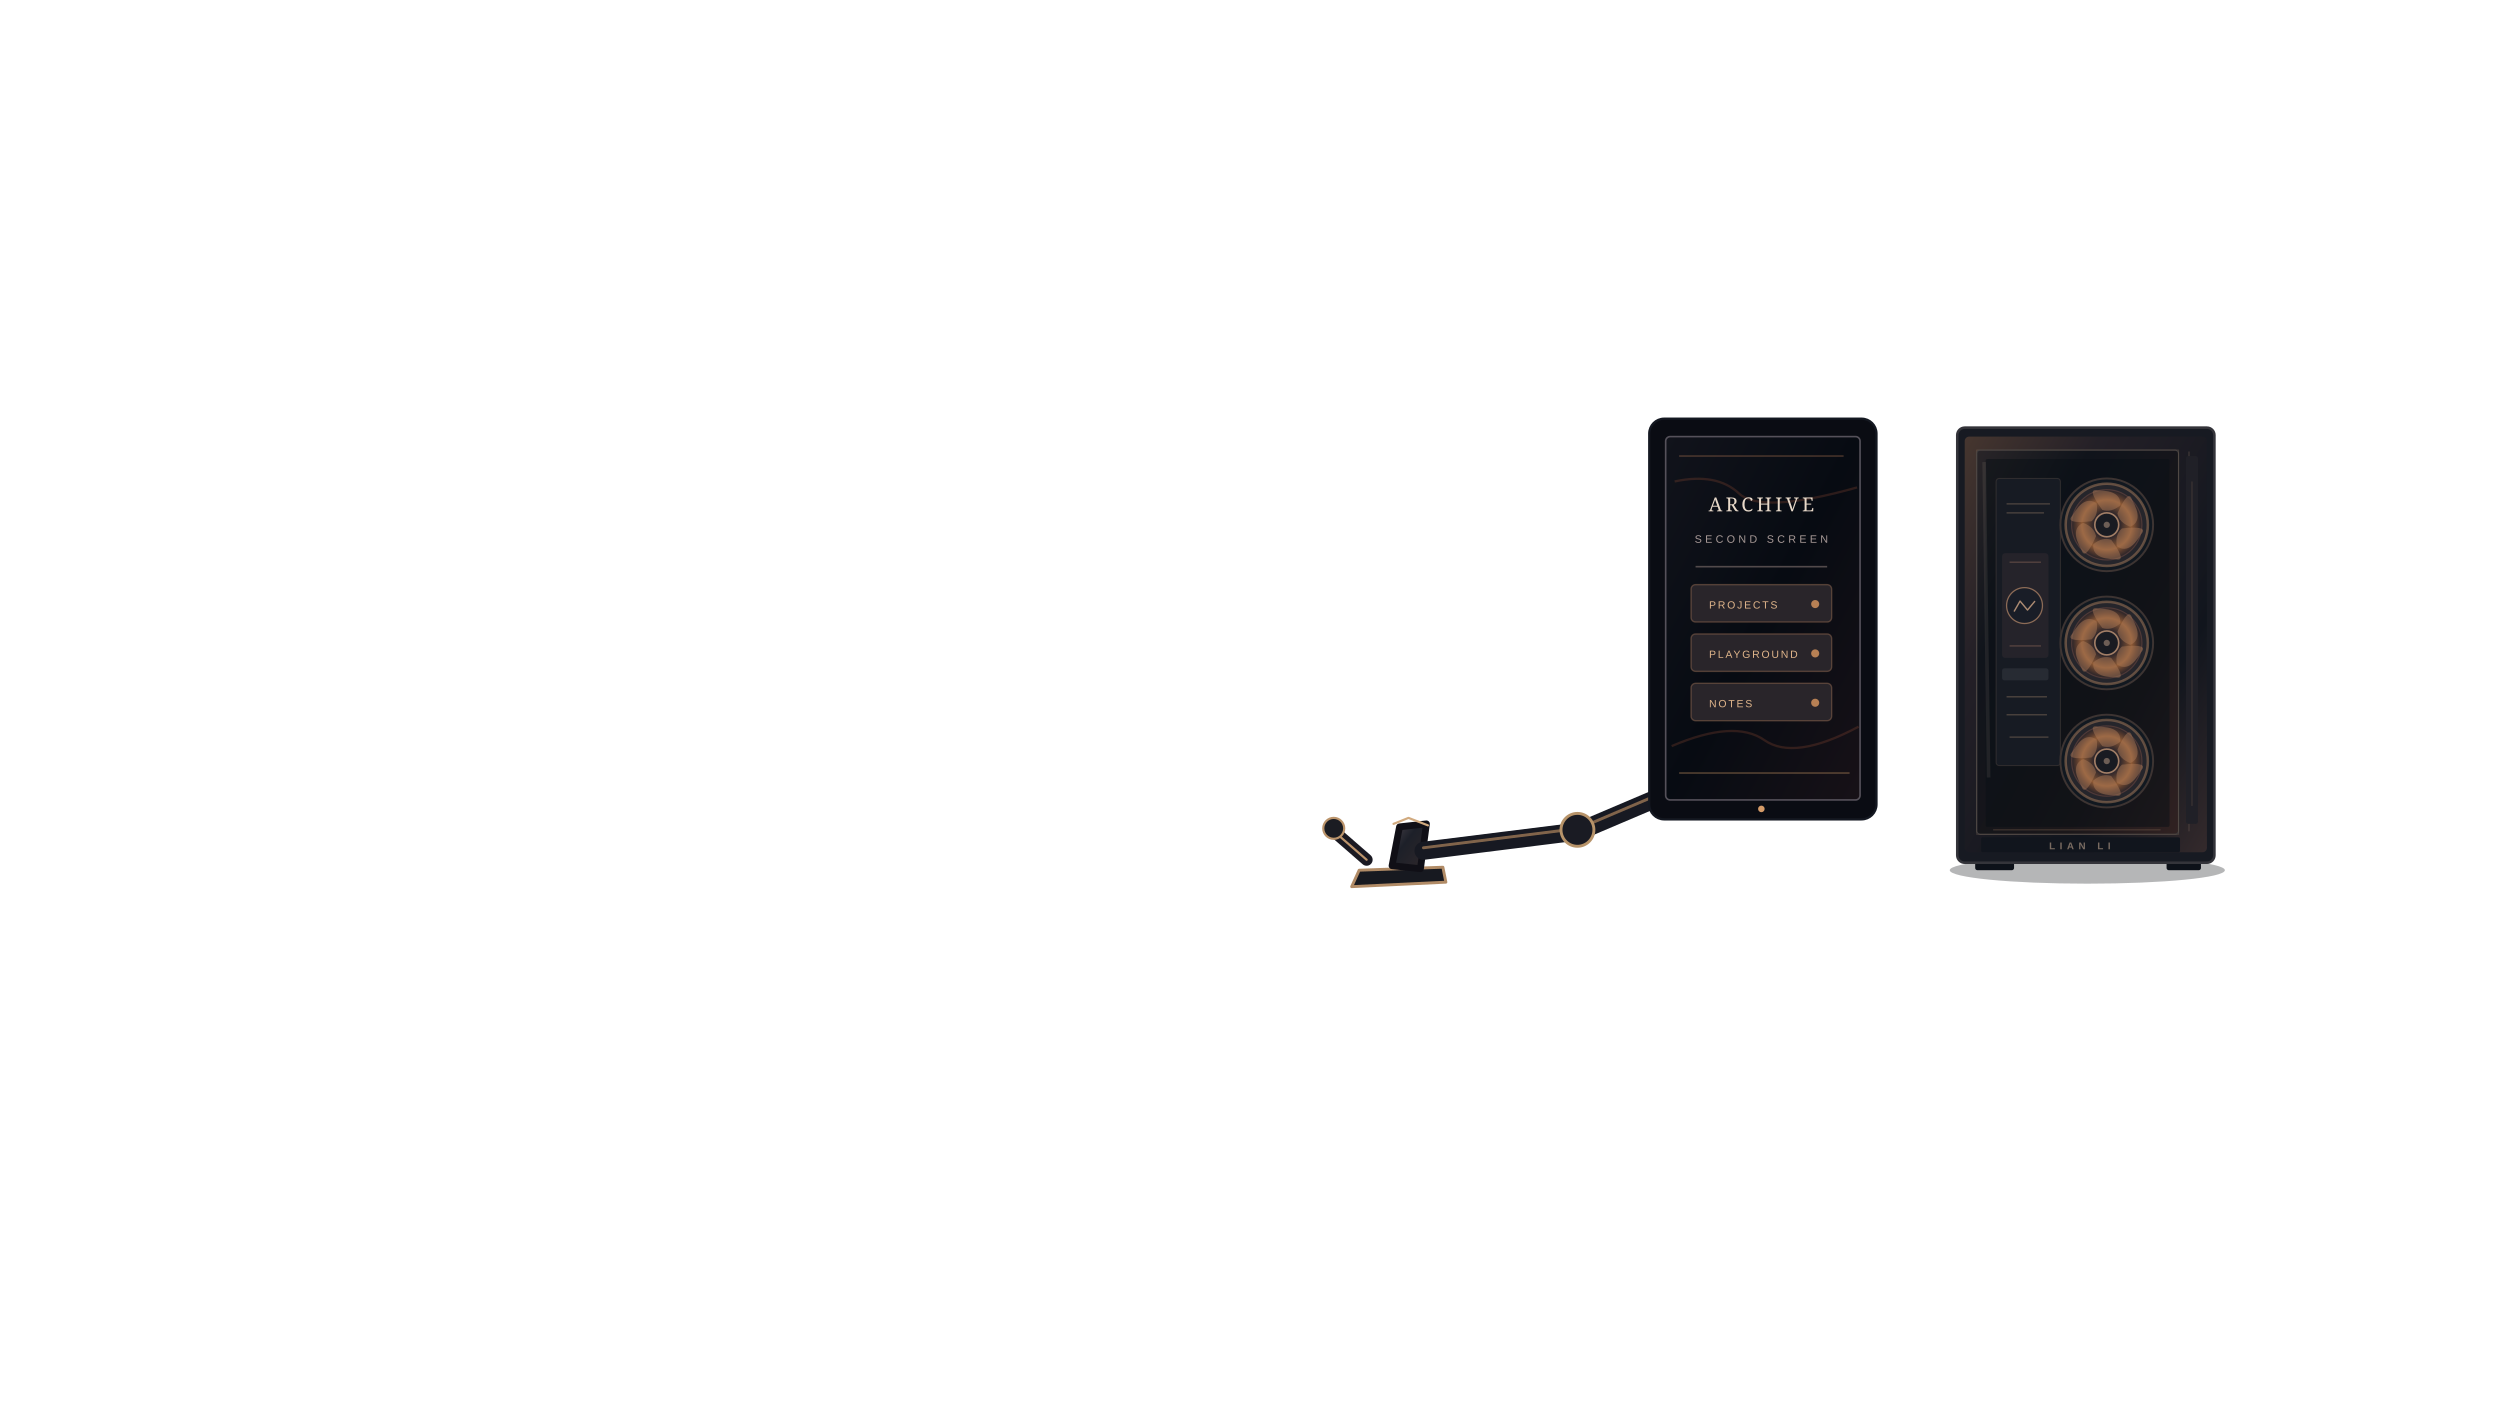
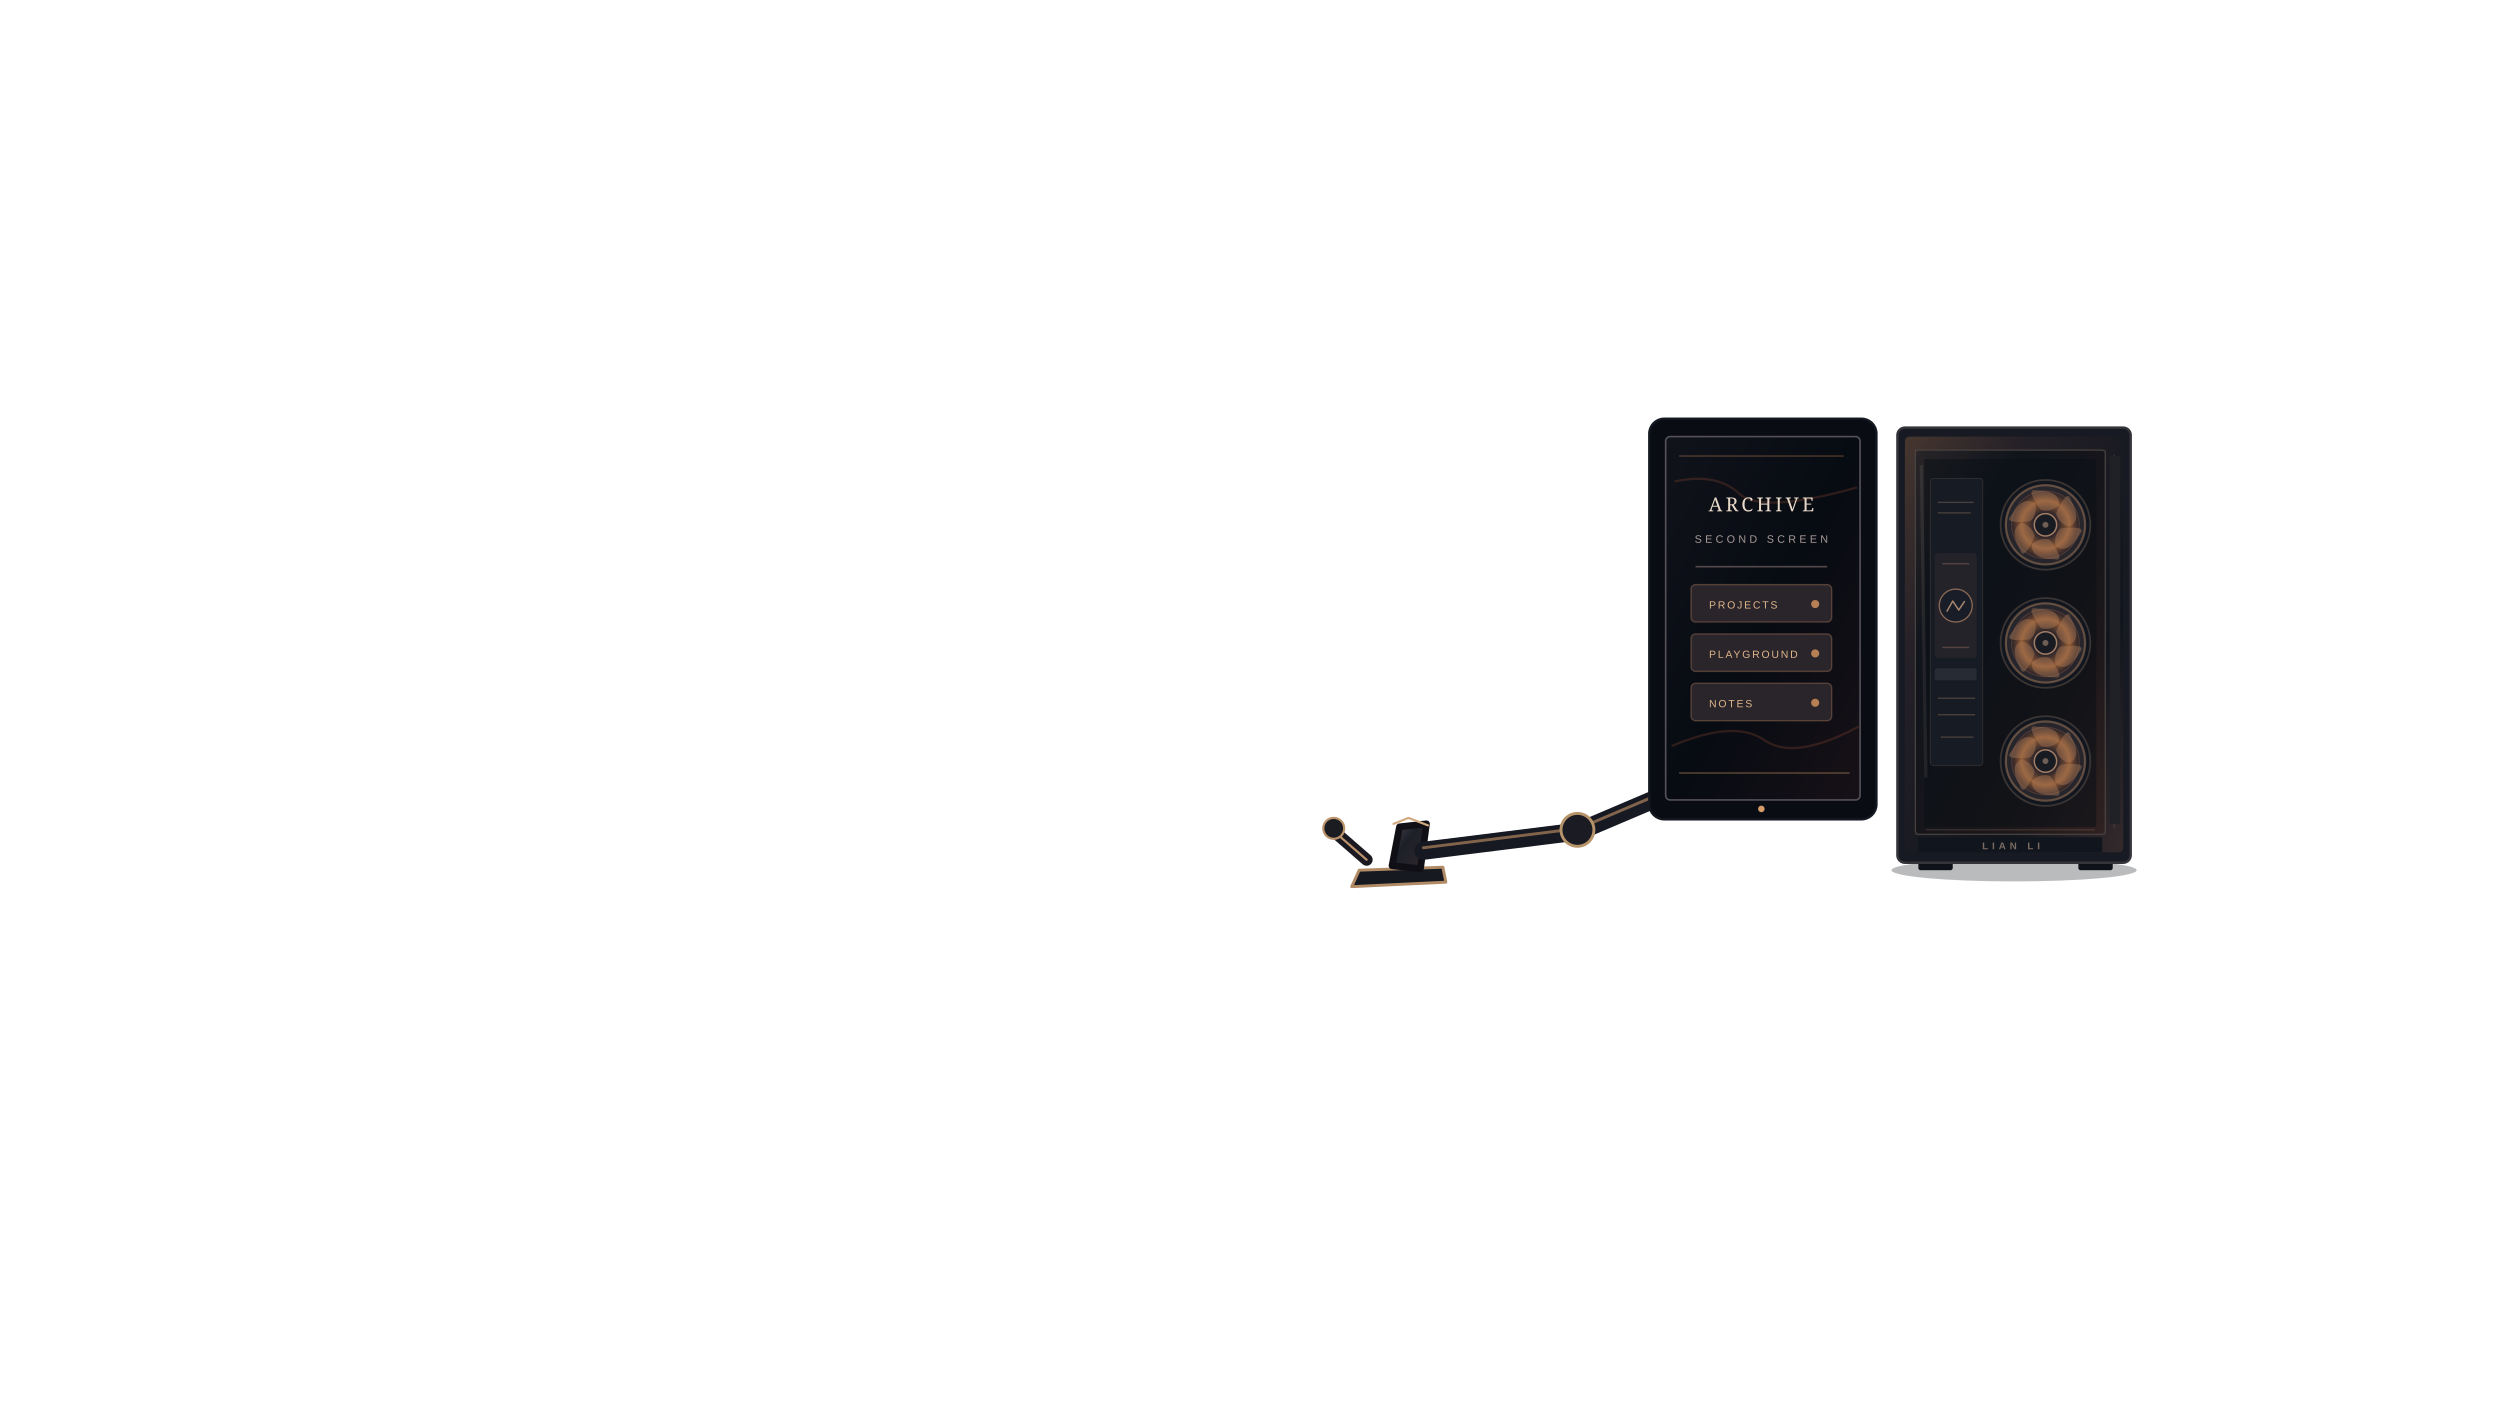
<svg xmlns="http://www.w3.org/2000/svg" width="1672" height="941" viewBox="0 0 1672 941" preserveAspectRatio="none" aria-hidden="true">
  <defs>
    <linearGradient id="metal" x1="0" y1="0" x2="1" y2="1">
      <stop stop-color="#49434a" />
      <stop offset=".4" stop-color="#1d2029" />
      <stop offset=".8" stop-color="#29252a" />
      <stop offset="1" stop-color="#0e1118" />
    </linearGradient>
    <linearGradient id="tower" x1="0" y1="0" x2="1" y2="1">
      <stop stop-color="#46362f" />
      <stop offset=".28" stop-color="#242027" />
      <stop offset=".72" stop-color="#11151d" />
      <stop offset="1" stop-color="#342a2c" />
    </linearGradient>
    <linearGradient id="glass" x1="0" y1="0" x2="1" y2="1">
      <stop stop-color="#292528" />
      <stop offset=".28" stop-color="#10141b" />
      <stop offset=".72" stop-color="#1b171a" />
      <stop offset="1" stop-color="#312222" />
    </linearGradient>
    <radialGradient id="fan">
      <stop stop-color="#ebbd8d" />
      <stop offset=".15" stop-color="#a96634" />
      <stop offset=".36" stop-color="#302429" />
      <stop offset=".71" stop-color="#cb793c" />
      <stop offset=".86" stop-color="#71452e" />
      <stop offset="1" stop-color="#2a2227" />
    </radialGradient>
    <linearGradient id="screen" x1="0" y1="0" x2="1" y2="1">
      <stop stop-color="#11131b" />
      <stop offset=".5" stop-color="#070b12" />
      <stop offset="1" stop-color="#171117" />
    </linearGradient>
    <linearGradient id="rim">
      <stop stop-color="#d0a178" />
      <stop offset=".48" stop-color="#5a4641" />
      <stop offset="1" stop-color="#ad7b51" />
    </linearGradient>
  </defs>
  <g stroke-linecap="round" stroke-linejoin="round">
    <path d="M909 582 L965 580 L967 590 L904 593 Z" fill="#171920" stroke="#b18b66" stroke-width="1.95" />
    <path d="M931 579 L936 553 L954 551 L950 581 Z" fill="url(#metal)" stroke="#100f16" stroke-width="4.55" />
    <path d="M932 551 L942 547 L955 552" fill="none" stroke="#d1aa7f" stroke-width="1.46" />
    <path d="M952 569 L1056 556 L1143 519" fill="none" stroke="#171922" stroke-width="12.06" />
    <path d="M952 567 L1056 554 L1143 517" fill="none" stroke="#a47d58" stroke-width="1.95" opacity=".75" />
    <circle cx="1055" cy="555" r="11" fill="#1a1b23" stroke="#b79369" stroke-width="1.95" />
    <circle cx="1143" cy="519" r="10" fill="#1a1b23" stroke="#b79369" stroke-width="1.95" />
    <path d="M1150 519 L1157 532 L1200 541" fill="none" stroke="#29252b" stroke-width="6.7" />
    <path d="M1153 522 L1200 539" fill="none" stroke="#c19461" stroke-opacity="0.56" stroke-width="1.46" />
    <path d="M914 575 L891 555" fill="none" stroke="#1a1922" stroke-width="8.04" />
    <path d="M914 575 L891 555" fill="none" stroke="#bc946c" stroke-width="1.46" />
    <circle cx="892" cy="554" r="7" fill="#1b1c22" stroke="#bb946b" stroke-width="1.46" />
  </g>
  <g>
    <rect x="1103" y="280" width="152" height="268" rx="10" fill="#0a0c13" stroke="#141821" stroke-width="1.5" />
    <rect x="1114" y="292" width="130" height="243" rx="3" fill="url(#screen)" stroke="#55515a" stroke-width="1.09" />
    <path d="M1120 322 Q1148 316 1163 330 T1242 326 M1118 499 Q1160 481 1180 495 T1243 486" fill="none" stroke="#aa5639" stroke-opacity="0.24" stroke-width="1.53" />
    <path d="M1123 305 L1233 305" stroke="#9b6a4c" stroke-opacity="0.44" />
    <text x="1178" y="342" text-anchor="middle" fill="#e8d9c9" font-size="13" font-family="Georgia,serif" letter-spacing="2.2">ARCHIVE</text>
    <text x="1178" y="363" text-anchor="middle" fill="#a99b98" font-size="7.2" font-family="Arial,sans-serif" letter-spacing="2.2">SECOND SCREEN</text>
    <path d="M1134 379 H1222" stroke="#524a4b" stroke-width="1.09" />
    <g fill="#29252a" stroke="#8d6650" stroke-opacity="0.52" stroke-width="0.92">
      <rect x="1131" y="391" width="94" height="25" rx="3" />
      <rect x="1131" y="424" width="94" height="25" rx="3" />
      <rect x="1131" y="457" width="94" height="25" rx="3" />
    </g>
    <g font-size="7" font-family="Arial,sans-serif" fill="#e1b68b" letter-spacing="1.2">
      <text x="1143" y="407">PROJECTS</text>
      <text x="1143" y="440">PLAYGROUND</text>
      <text x="1143" y="473">NOTES</text>
    </g>
    <g fill="#b78054">
      <circle cx="1214" cy="404" r="2.7" />
      <circle cx="1214" cy="437" r="2.7" />
      <circle cx="1214" cy="470" r="2.7" />
    </g>
    <path d="M1123 517 L1237 517" stroke="#98724f" stroke-width="0.92" opacity=".6" />
    <circle cx="1178" cy="541" r="2.2" fill="#d59b68" />
  </g>
  <g id="pc-front-elevation" stroke-linejoin="round">
-     <ellipse cx="1396" cy="582" rx="92" ry="9" fill="#070a0e" opacity=".30" />
-     <rect x="1321" y="574" width="26" height="8" rx="1.5" fill="#0d1119" />
-     <rect x="1449" y="574" width="23" height="8" rx="1.5" fill="#0d1119" />
-     <rect x="1309" y="286" width="172" height="291" rx="5" fill="#171a22" stroke="#34343a" stroke-width="1.7" />
-     <rect x="1314" y="292" width="162" height="278" rx="3" fill="url(#tower)" />
-     <rect x="1322" y="301" width="135" height="257" rx="2.5" fill="url(#glass)" stroke="#393739" stroke-width=".8" />
-     <rect x="1328" y="307" width="123" height="246" rx="1" fill="#0a1016" fill-opacity=".53" />
-     <path d="M1322 301 H1457 V558 H1322 Z" fill="none" stroke="#87715e" stroke-opacity=".3" stroke-width=".7" />
-     <path d="M1464 302 V556" stroke="#5c514a" stroke-opacity=".38" stroke-width="1.2" />
-     <rect x="1462" y="305" width="8" height="246" rx="1.5" fill="#202027" />
-     <path d="M1466 322 V539" stroke="#6c5548" stroke-opacity=".3" stroke-width="1" />
-     <rect x="1335" y="320" width="43" height="192" rx="2" fill="#171b23" stroke="#60534a" stroke-opacity=".36" stroke-width=".7" />
-     <path d="M1342 337 H1371 M1342 343 H1367 M1342 466 H1369 M1342 478 H1369 M1344 493 H1370" stroke="#8a735e" stroke-opacity=".43" stroke-width="1" fill="none" />
-     <rect x="1339" y="370" width="31" height="70" rx="2" fill="#25232a" />
-     <path d="M1344 376 H1365 M1344 432 H1365" stroke="#7d5d50" stroke-width=".9" opacity=".56" />
-     <circle cx="1354" cy="405" r="12" fill="#191d27" stroke="#8c6b56" stroke-width=".85" />
-     <path d="M1347 409 L1351 402 L1356 408 L1361 402" stroke="#ad8b72" stroke-width=".95" fill="none" />
-     <rect x="1339" y="447" width="31" height="8" rx="1.5" fill="#272b33" />
-     <g transform="translate(1409 351)">
-       <circle r="31" fill="#111820" stroke="#3d3432" stroke-width="1.3" />
-       <circle r="27.5" fill="#25252b" stroke="#9c7457" stroke-opacity=".55" stroke-width="1.7" />
-       <circle r="23.5" fill="url(#fan)" fill-opacity=".63" stroke="#4f3937" stroke-width=".8" />
-       <g fill="#b07d59" opacity=".45">
-         <path d="M-3 -10 Q-14 -25 -6 -23 Q10 -23 9 -13 Q3 -8 -3 -10Z" />
+     <ellipse cx="1347" cy="582" rx="82" ry="7.5" fill="#070a0e" opacity=".28" />
+     <rect x="1283" y="574" width="23" height="8" rx="1.5" fill="#0e1118" />
+     <rect x="1390" y="574" width="23" height="8" rx="1.5" fill="#0e1118" />
+     <rect x="1269" y="286" width="156" height="291" rx="5" fill="#171a22" stroke="#34343a" stroke-width="1.65" />
+     <rect x="1274" y="292" width="146" height="278" rx="3" fill="url(#tower)" />
+     <rect x="1281" y="301" width="127" height="257" rx="2.5" fill="url(#glass)" stroke="#393739" stroke-width=".8" />
+     <rect x="1287" y="307" width="115" height="246" rx="1" fill="#0a1016" fill-opacity=".53" />
+     <path d="M1281 301 H1408 V558 H1281 Z" fill="none" stroke="#87715e" stroke-opacity=".25" stroke-width=".65" />
+     <path d="M1414 304 V554" stroke="#5c514a" stroke-opacity=".4" stroke-width="1" />
+     <rect x="1411" y="305" width="7" height="246" rx="1.5" fill="#202027" />
+     <rect x="1291" y="320" width="35" height="192" rx="2" fill="#171b23" stroke="#60534a" stroke-opacity=".34" stroke-width=".7" />
+     <path d="M1296 336 H1320 M1296 343 H1318 M1296 467 H1321 M1296 478 H1321 M1298 493 H1320" stroke="#8a735e" stroke-opacity=".43" stroke-width=".9" fill="none" />
+     <rect x="1294" y="370" width="28" height="70" rx="2" fill="#25232a" />
+     <path d="M1299 377 H1317 M1299 433 H1317" stroke="#7d5d50" stroke-width=".9" opacity=".56" />
+     <circle cx="1308" cy="405" r="11" fill="#191d27" stroke="#8c6b56" stroke-width=".85" />
+     <path d="M1302 409 L1306 402 L1310 408 L1314 402" stroke="#ad8b72" stroke-width=".95" fill="none" />
+     <rect x="1294" y="447" width="28" height="8" rx="1.5" fill="#272b33" />
+     <g transform="translate(1368 351)">
+       <circle r="30" fill="#10151e" stroke="#3a3433" stroke-width="1.2" />
+       <circle r="26.5" fill="#25252b" stroke="#9c7457" stroke-opacity=".55" stroke-width="1.5" />
+       <circle r="22.6" fill="url(#fan)" fill-opacity=".65" stroke="#4f3937" stroke-width=".75" />
+       <g fill="#ae7c59" opacity=".42">
+         <path d="M-3 -10 Q-14 -25 -6 -23 Q10 -23 9 -13 Q3 -8 -3 -10Z" transform="rotate(0)" />
        <path d="M-3 -10 Q-14 -25 -6 -23 Q10 -23 9 -13 Q3 -8 -3 -10Z" transform="rotate(60)" />
        <path d="M-3 -10 Q-14 -25 -6 -23 Q10 -23 9 -13 Q3 -8 -3 -10Z" transform="rotate(120)" />
        <path d="M-3 -10 Q-14 -25 -6 -23 Q10 -23 9 -13 Q3 -8 -3 -10Z" transform="rotate(180)" />
        <path d="M-3 -10 Q-14 -25 -6 -23 Q10 -23 9 -13 Q3 -8 -3 -10Z" transform="rotate(240)" />
        <path d="M-3 -10 Q-14 -25 -6 -23 Q10 -23 9 -13 Q3 -8 -3 -10Z" transform="rotate(300)" />
      </g>
-       <circle r="8" fill="#191b22" stroke="#a27e66" stroke-width="1.1" />
-       <circle r="2.1" fill="#a58a78" opacity=".6" />
+       <circle r="7.5" fill="#191b22" stroke="#a27e66" stroke-width="1" />
+       <circle r="2" fill="#a58a78" opacity=".6" />
    </g>
-     <g transform="translate(1409 430)">
-       <circle r="31" fill="#111820" stroke="#3d3432" stroke-width="1.3" />
-       <circle r="27.5" fill="#25252b" stroke="#9c7457" stroke-opacity=".55" stroke-width="1.7" />
-       <circle r="23.5" fill="url(#fan)" fill-opacity=".63" stroke="#4f3937" stroke-width=".8" />
-       <g fill="#b07d59" opacity=".45">
-         <path d="M-3 -10 Q-14 -25 -6 -23 Q10 -23 9 -13 Q3 -8 -3 -10Z" />
+     <g transform="translate(1368 430)">
+       <circle r="30" fill="#10151e" stroke="#3a3433" stroke-width="1.2" />
+       <circle r="26.5" fill="#25252b" stroke="#9c7457" stroke-opacity=".55" stroke-width="1.5" />
+       <circle r="22.6" fill="url(#fan)" fill-opacity=".65" stroke="#4f3937" stroke-width=".75" />
+       <g fill="#ae7c59" opacity=".42">
+         <path d="M-3 -10 Q-14 -25 -6 -23 Q10 -23 9 -13 Q3 -8 -3 -10Z" transform="rotate(0)" />
        <path d="M-3 -10 Q-14 -25 -6 -23 Q10 -23 9 -13 Q3 -8 -3 -10Z" transform="rotate(60)" />
        <path d="M-3 -10 Q-14 -25 -6 -23 Q10 -23 9 -13 Q3 -8 -3 -10Z" transform="rotate(120)" />
        <path d="M-3 -10 Q-14 -25 -6 -23 Q10 -23 9 -13 Q3 -8 -3 -10Z" transform="rotate(180)" />
        <path d="M-3 -10 Q-14 -25 -6 -23 Q10 -23 9 -13 Q3 -8 -3 -10Z" transform="rotate(240)" />
        <path d="M-3 -10 Q-14 -25 -6 -23 Q10 -23 9 -13 Q3 -8 -3 -10Z" transform="rotate(300)" />
      </g>
-       <circle r="8" fill="#191b22" stroke="#a27e66" stroke-width="1.1" />
-       <circle r="2.1" fill="#a58a78" opacity=".6" />
+       <circle r="7.5" fill="#191b22" stroke="#a27e66" stroke-width="1" />
+       <circle r="2" fill="#a58a78" opacity=".6" />
    </g>
-     <g transform="translate(1409 509)">
-       <circle r="31" fill="#111820" stroke="#3d3432" stroke-width="1.3" />
-       <circle r="27.5" fill="#25252b" stroke="#9c7457" stroke-opacity=".55" stroke-width="1.7" />
-       <circle r="23.5" fill="url(#fan)" fill-opacity=".63" stroke="#4f3937" stroke-width=".8" />
-       <g fill="#b07d59" opacity=".45">
-         <path d="M-3 -10 Q-14 -25 -6 -23 Q10 -23 9 -13 Q3 -8 -3 -10Z" />
+     <g transform="translate(1368 509)">
+       <circle r="30" fill="#10151e" stroke="#3a3433" stroke-width="1.2" />
+       <circle r="26.5" fill="#25252b" stroke="#9c7457" stroke-opacity=".55" stroke-width="1.5" />
+       <circle r="22.6" fill="url(#fan)" fill-opacity=".65" stroke="#4f3937" stroke-width=".75" />
+       <g fill="#ae7c59" opacity=".42">
+         <path d="M-3 -10 Q-14 -25 -6 -23 Q10 -23 9 -13 Q3 -8 -3 -10Z" transform="rotate(0)" />
        <path d="M-3 -10 Q-14 -25 -6 -23 Q10 -23 9 -13 Q3 -8 -3 -10Z" transform="rotate(60)" />
        <path d="M-3 -10 Q-14 -25 -6 -23 Q10 -23 9 -13 Q3 -8 -3 -10Z" transform="rotate(120)" />
        <path d="M-3 -10 Q-14 -25 -6 -23 Q10 -23 9 -13 Q3 -8 -3 -10Z" transform="rotate(180)" />
        <path d="M-3 -10 Q-14 -25 -6 -23 Q10 -23 9 -13 Q3 -8 -3 -10Z" transform="rotate(240)" />
        <path d="M-3 -10 Q-14 -25 -6 -23 Q10 -23 9 -13 Q3 -8 -3 -10Z" transform="rotate(300)" />
      </g>
-       <circle r="8" fill="#191b22" stroke="#a27e66" stroke-width="1.1" />
-       <circle r="2.1" fill="#a58a78" opacity=".6" />
+       <circle r="7.5" fill="#191b22" stroke="#a27e66" stroke-width="1" />
+       <circle r="2" fill="#a58a78" opacity=".6" />
    </g>
-     <path d="M1327 309 L1330 520" stroke="#d4c4b2" stroke-opacity=".10" stroke-width="2.4" />
-     <path d="M1333 555 H1445" stroke="#8d6d59" stroke-opacity=".36" stroke-width=".75" />
-     <rect x="1325" y="560" width="133" height="10" rx="1" fill="#11151d" />
-     <text x="1391" y="568" text-anchor="middle" font-family="Arial,sans-serif" font-size="6.6" font-weight="700" letter-spacing="3" fill="#aa9381" opacity=".68">LIAN LI</text>
+     <path d="M1285 311 L1288 520" stroke="#d4c4b2" stroke-opacity=".10" stroke-width="2.2" />
+     <path d="M1288 555 H1401" stroke="#8d6d59" stroke-opacity=".34" stroke-width=".75" />
+     <rect x="1283" y="560" width="123" height="10" rx="1" fill="#11151d" />
+     <text x="1345" y="568" text-anchor="middle" font-family="Arial,sans-serif" font-size="6.6" font-weight="700" letter-spacing="2.6" fill="#aa9381" opacity=".68">LIAN LI</text>
  </g>
</svg>
